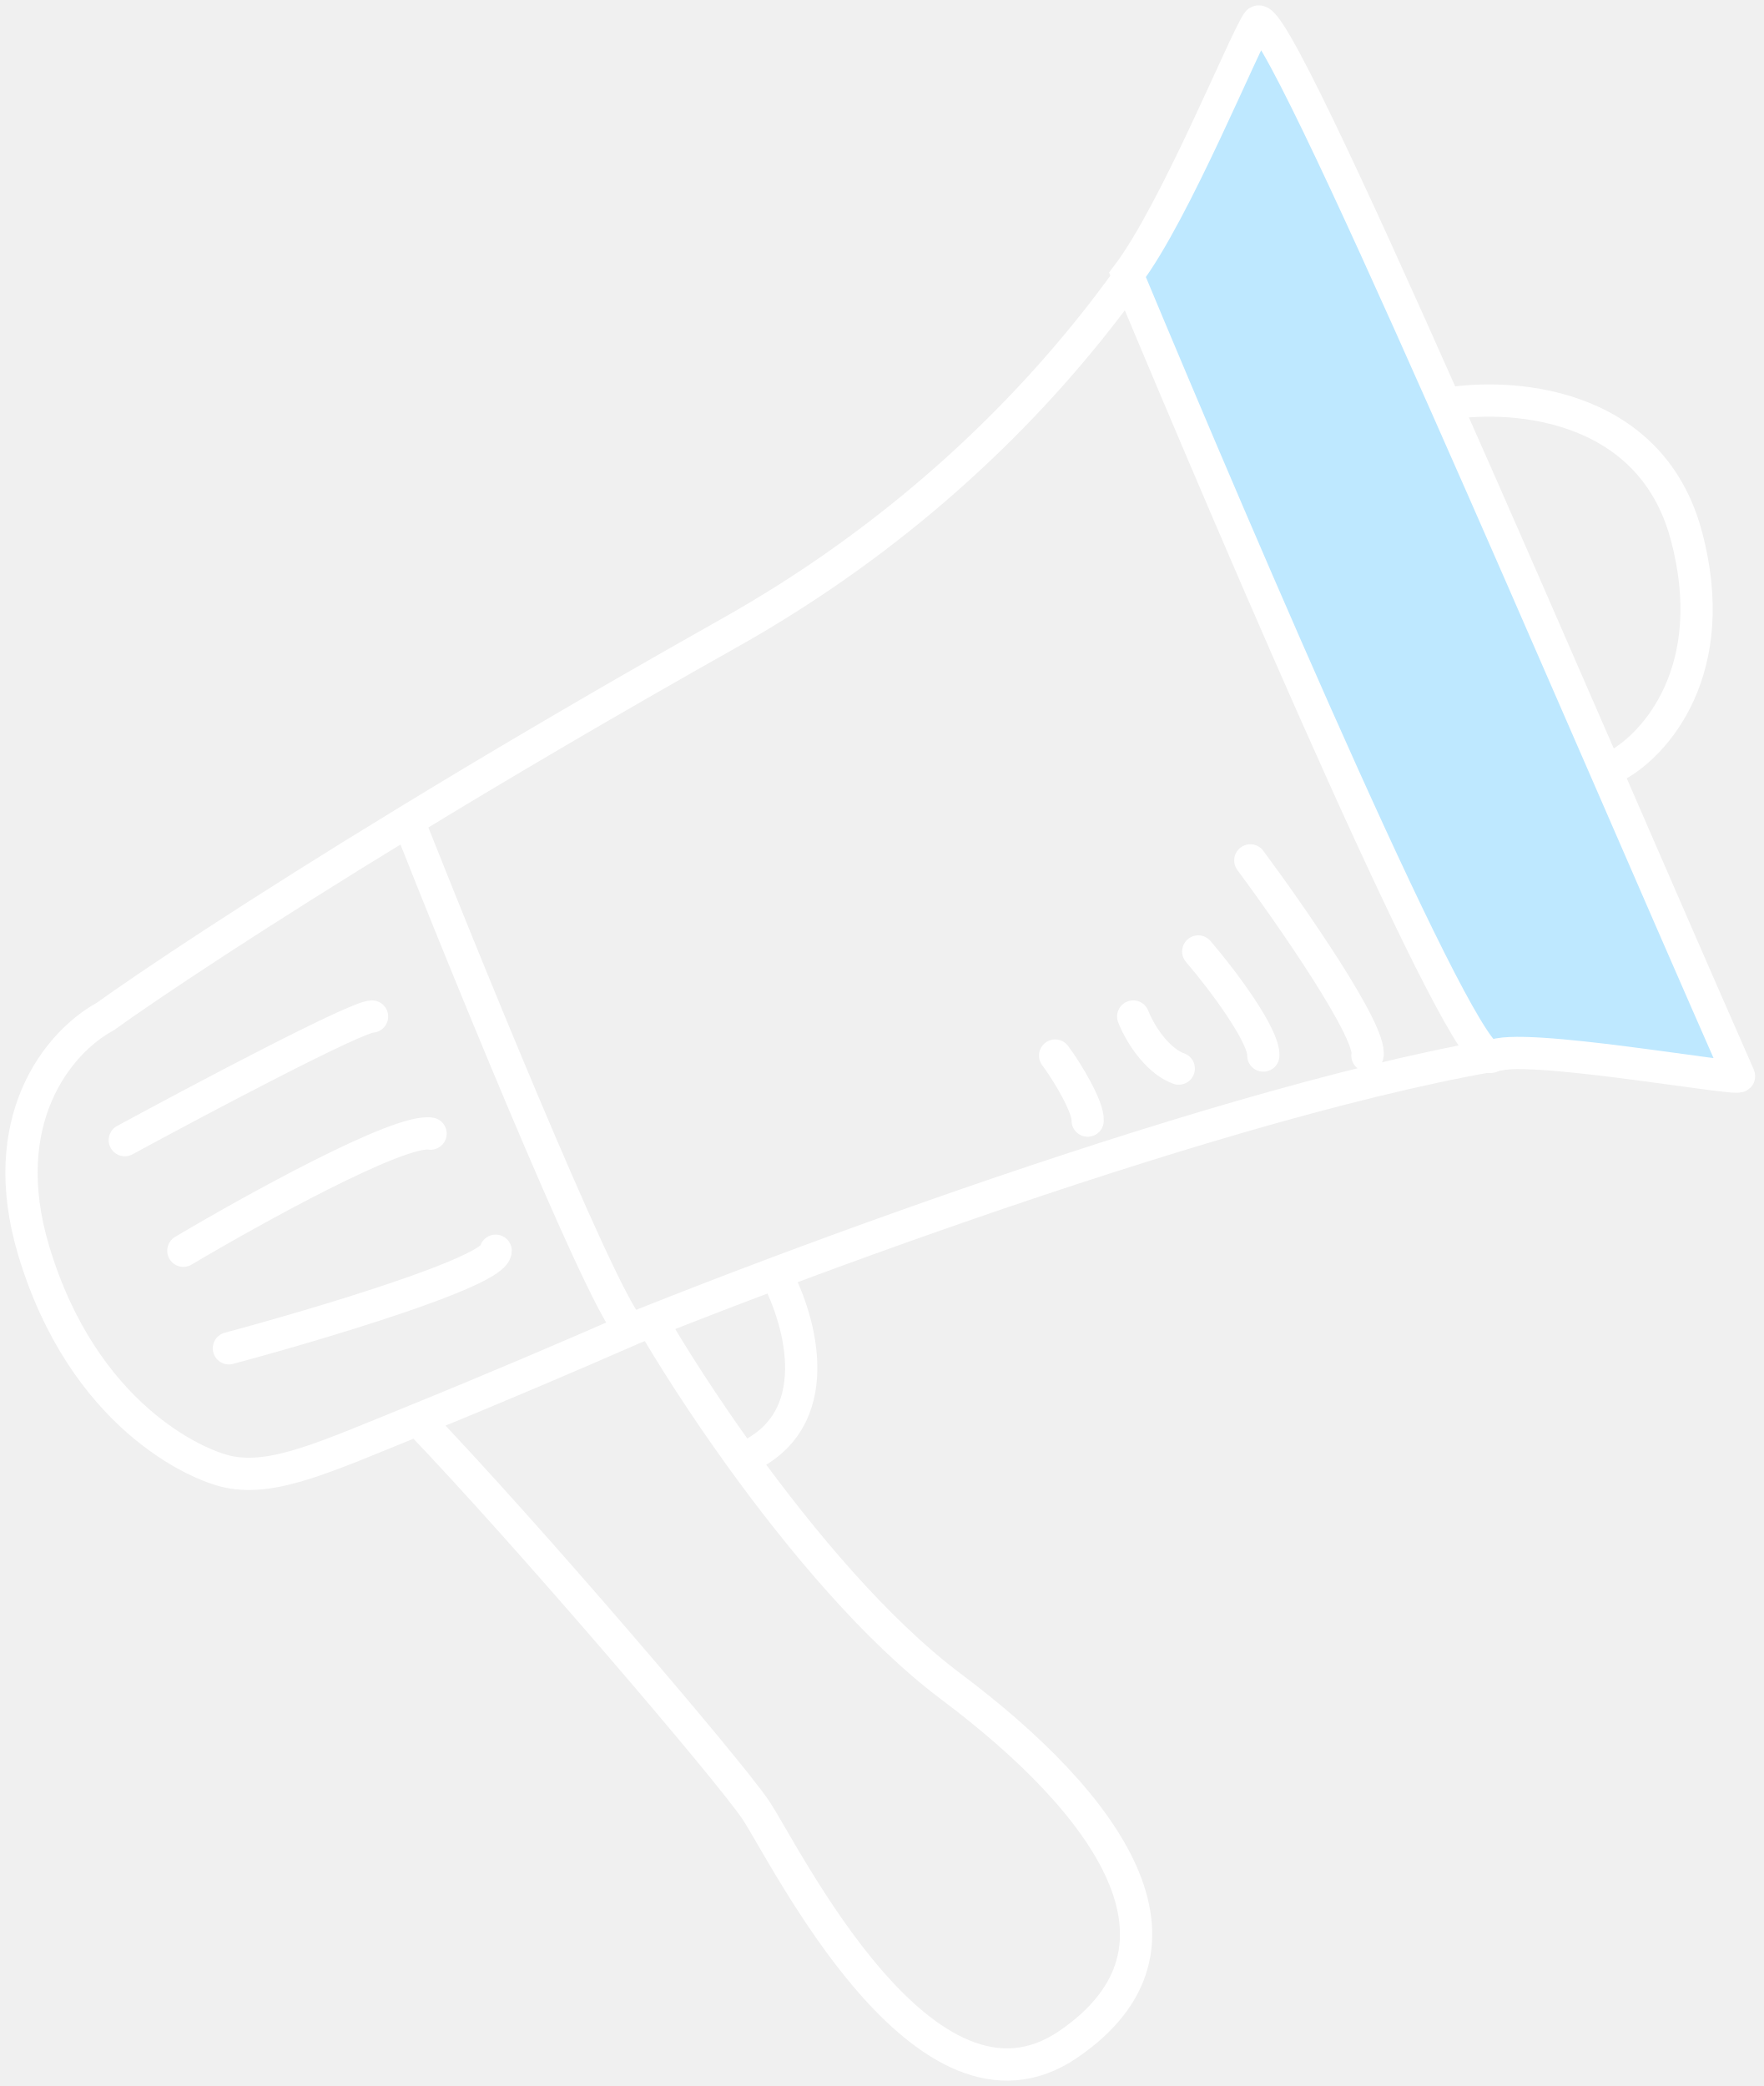
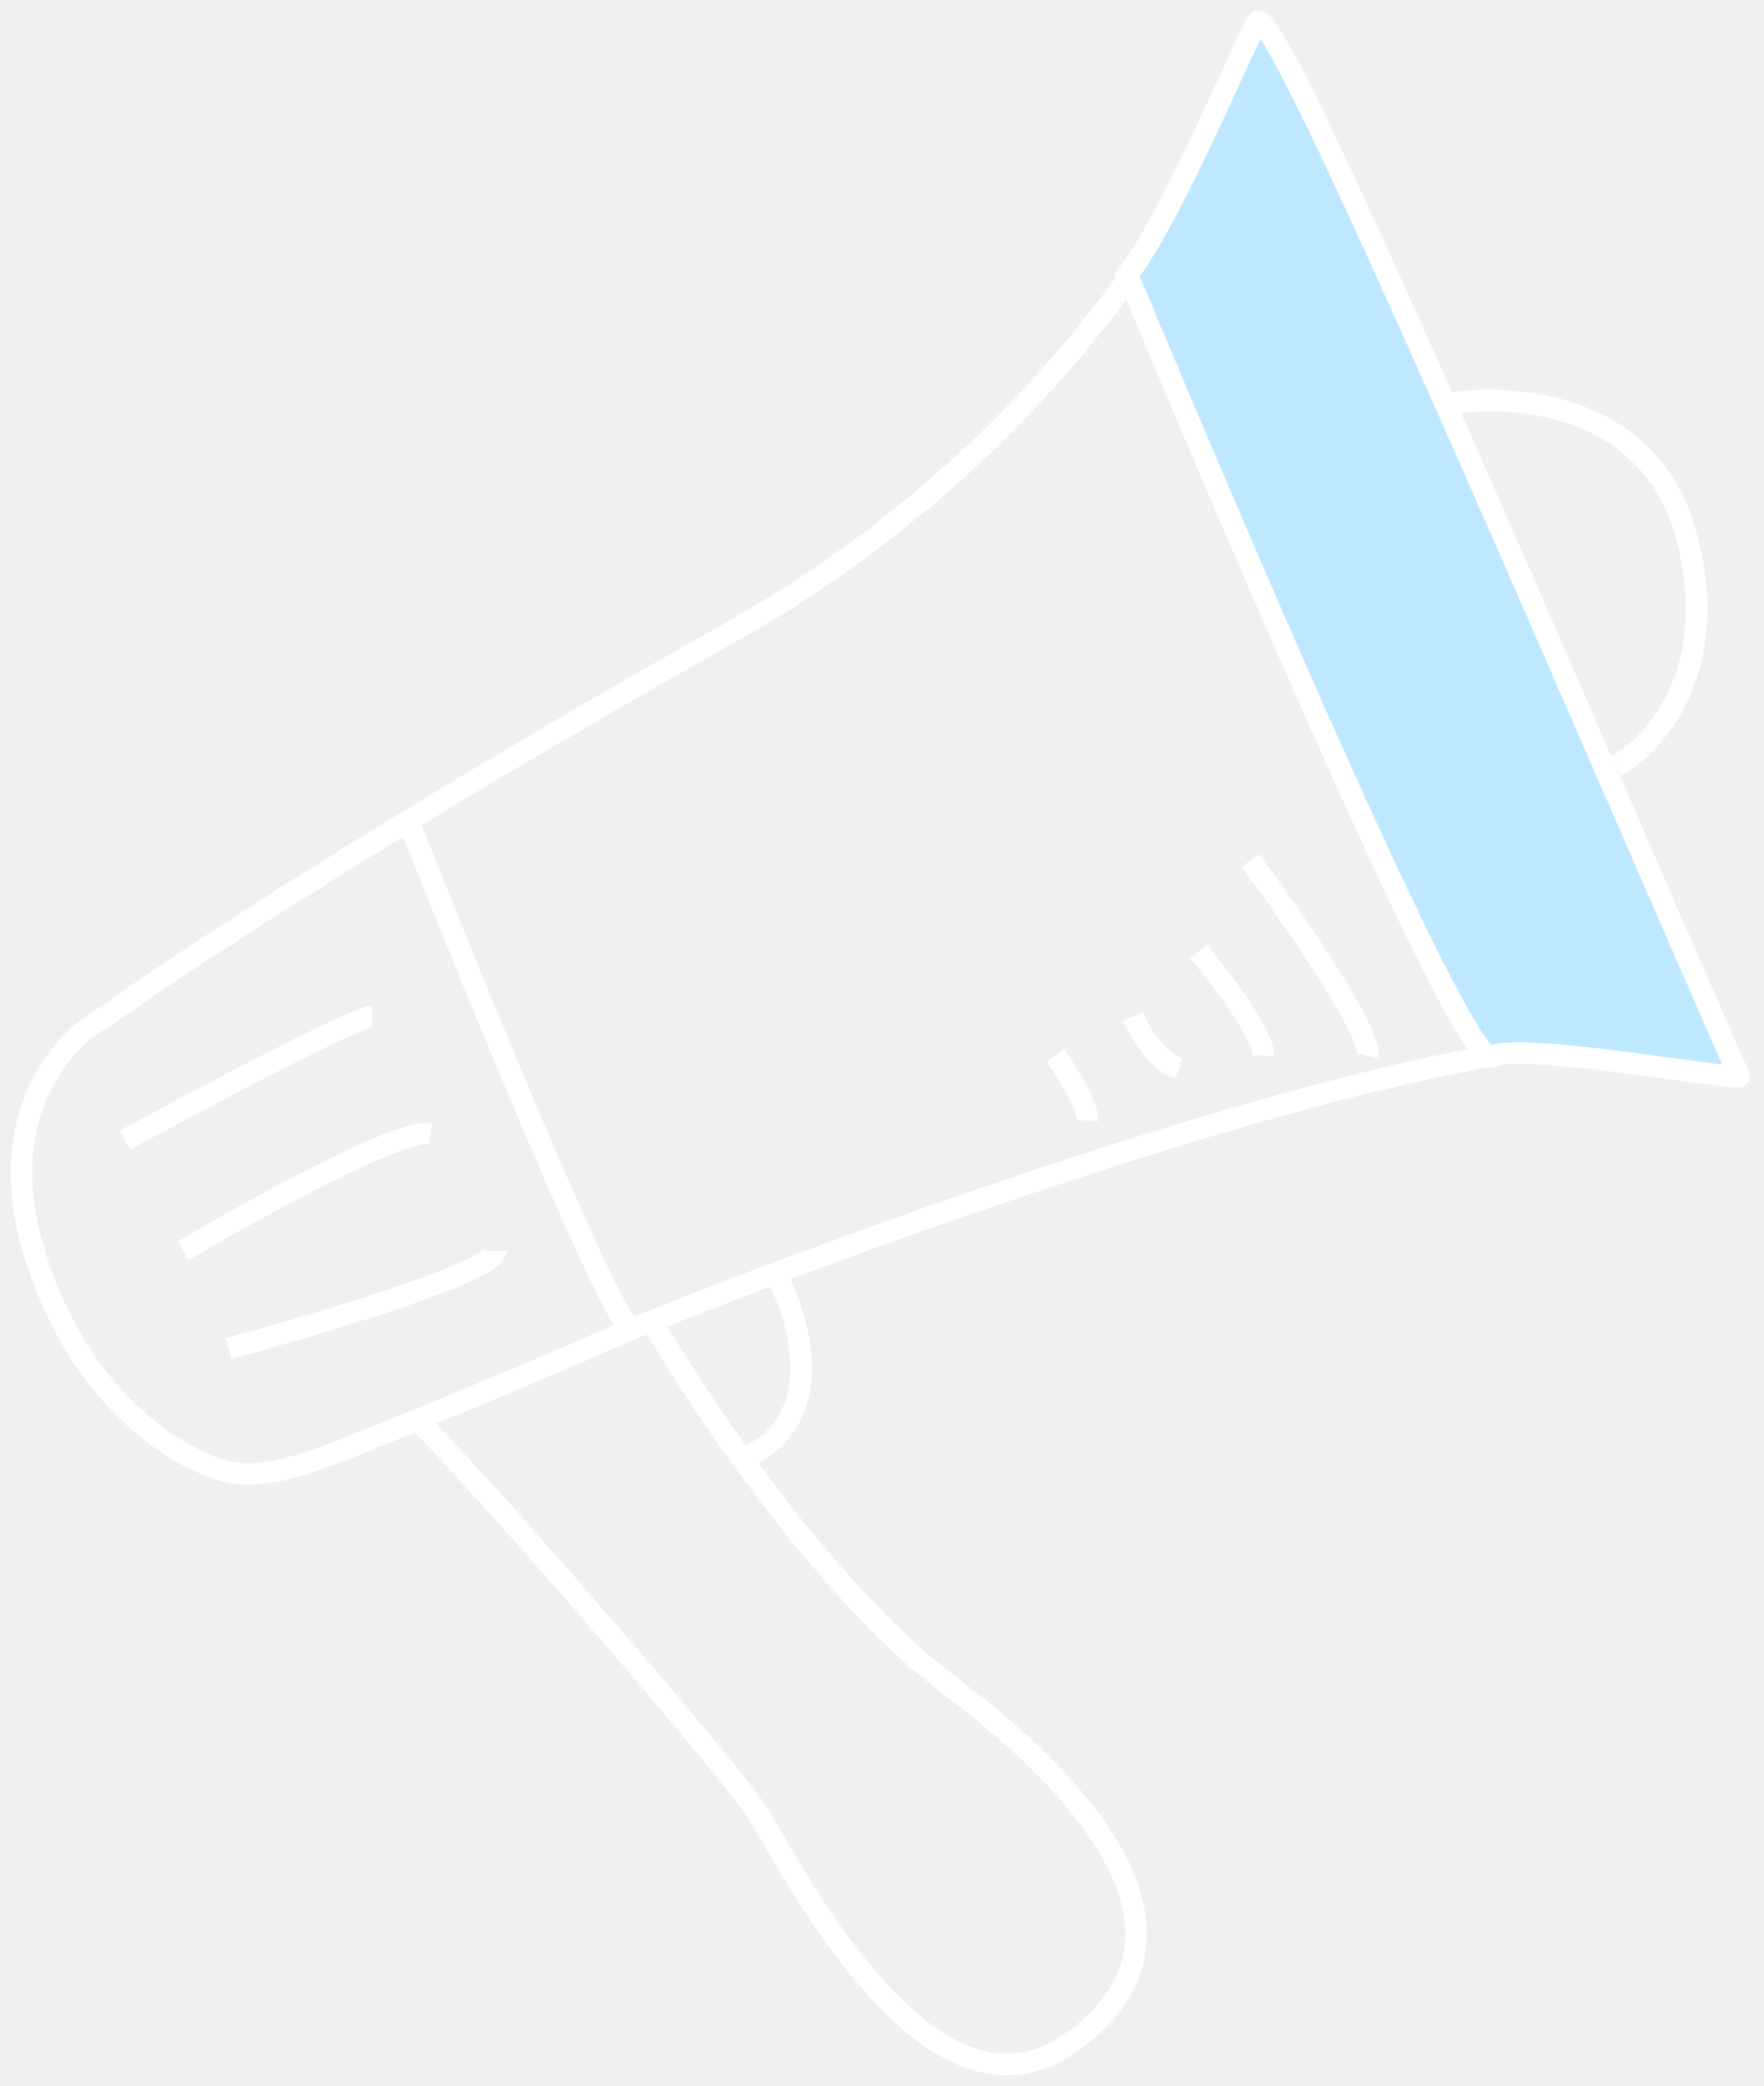
<svg xmlns="http://www.w3.org/2000/svg" width="82" height="97" viewBox="0 0 82 97" fill="none">
-   <path d="M29.399 61.79C26.797 62.931 22.955 64.576 19.416 66.013M29.399 61.79C29.695 61.671 29.997 61.55 30.307 61.427M29.399 61.79C28.673 62.08 22.155 46.162 18.987 38.167M78.406 49.084C73.209 46.382 50.978 53.603 36.054 59.209M58.138 2.195C56.524 7.64 49.425 20.709 33.937 29.421C28.217 32.639 23.201 35.597 18.987 38.167M66.955 18.833C70.066 18.228 76.712 18.591 78.406 24.884C80.1 31.176 76.935 34.657 75.141 35.612M19.416 66.013C15.139 67.75 12.761 68.868 10.644 68.445C9.131 68.142 3.864 65.809 1.568 58.16C-0.248 52.109 2.677 48.479 4.896 47.269C6.931 45.806 11.79 42.555 18.987 38.167M19.416 66.013C24.458 71.261 33.937 82.36 35.147 84.175C36.531 86.251 43.012 99.603 49.667 95.066C56.322 90.528 51.482 83.873 44.222 78.428C40.743 75.818 37.235 71.617 34.504 67.84M30.307 61.427C32.037 60.74 33.974 59.99 36.054 59.209M30.307 61.427C31.196 62.972 32.676 65.311 34.504 67.84M36.054 59.209C37.239 61.38 38.588 66.146 34.504 67.84M5.803 53.017C9.333 51.101 16.573 47.269 17.299 47.269M8.526 58.16C11.753 56.244 18.569 52.472 20.021 52.714M10.644 62.697C14.778 61.588 23.047 59.127 23.047 58.16M58.138 40.009C60.053 42.593 63.825 48.025 63.583 49.084M55.717 44.244C56.928 45.656 58.779 48.177 58.742 49.084M52.692 47.269C53.096 48.278 53.939 49.387 54.81 49.689M49.062 49.084C49.667 49.891 50.611 51.504 50.575 52.109" stroke="white" stroke-width="1.5" stroke-linecap="round" />
-   <path d="M58.477 1.031C57.872 1.893 54.645 9.859 52.427 12.783C57.771 25.589 68.157 49.856 69.367 49.13C70.577 48.404 80.981 50.306 80.863 50.038C73.401 33.097 59.311 -0.157 58.477 1.031Z" fill="#BEE8FF" stroke="white" stroke-width="1.5" />
+   <path d="M29.399 61.79C26.797 62.931 22.955 64.576 19.416 66.013M29.399 61.79C29.695 61.671 29.997 61.55 30.307 61.427M29.399 61.79C28.673 62.08 22.155 46.162 18.987 38.167M78.406 49.084C73.209 46.382 50.978 53.603 36.054 59.209M58.138 2.195C56.524 7.64 49.425 20.709 33.937 29.421C28.217 32.639 23.201 35.597 18.987 38.167M66.955 18.833C70.066 18.228 76.712 18.591 78.406 24.884C80.1 31.176 76.935 34.657 75.141 35.612M19.416 66.013C15.139 67.75 12.761 68.868 10.644 68.445C9.131 68.142 3.864 65.809 1.568 58.16C-0.248 52.109 2.677 48.479 4.896 47.269C6.931 45.806 11.79 42.555 18.987 38.167M19.416 66.013C24.458 71.261 33.937 82.36 35.147 84.175C36.531 86.251 43.012 99.603 49.667 95.066C56.322 90.528 51.482 83.873 44.222 78.428C40.743 75.818 37.235 71.617 34.504 67.84M30.307 61.427C32.037 60.74 33.974 59.99 36.054 59.209M30.307 61.427C31.196 62.972 32.676 65.311 34.504 67.84M36.054 59.209C37.239 61.38 38.588 66.146 34.504 67.84M5.803 53.017C9.333 51.101 16.573 47.269 17.299 47.269M8.526 58.16C11.753 56.244 18.569 52.472 20.021 52.714M10.644 62.697C14.778 61.588 23.047 59.127 23.047 58.16M58.138 40.009C60.053 42.593 63.825 48.025 63.583 49.084M55.717 44.244C56.928 45.656 58.779 48.177 58.742 49.084M52.692 47.269C53.096 48.278 53.939 49.387 54.81 49.689M49.062 49.084C49.667 49.891 50.611 51.504 50.575 52.109" stroke="white" strokeWidth="1.5" strokeLinecap="round" />
+   <path d="M58.477 1.031C57.872 1.893 54.645 9.859 52.427 12.783C57.771 25.589 68.157 49.856 69.367 49.13C70.577 48.404 80.981 50.306 80.863 50.038C73.401 33.097 59.311 -0.157 58.477 1.031Z" fill="#BEE8FF" stroke="white" strokeWidth="1.5" />
</svg>
